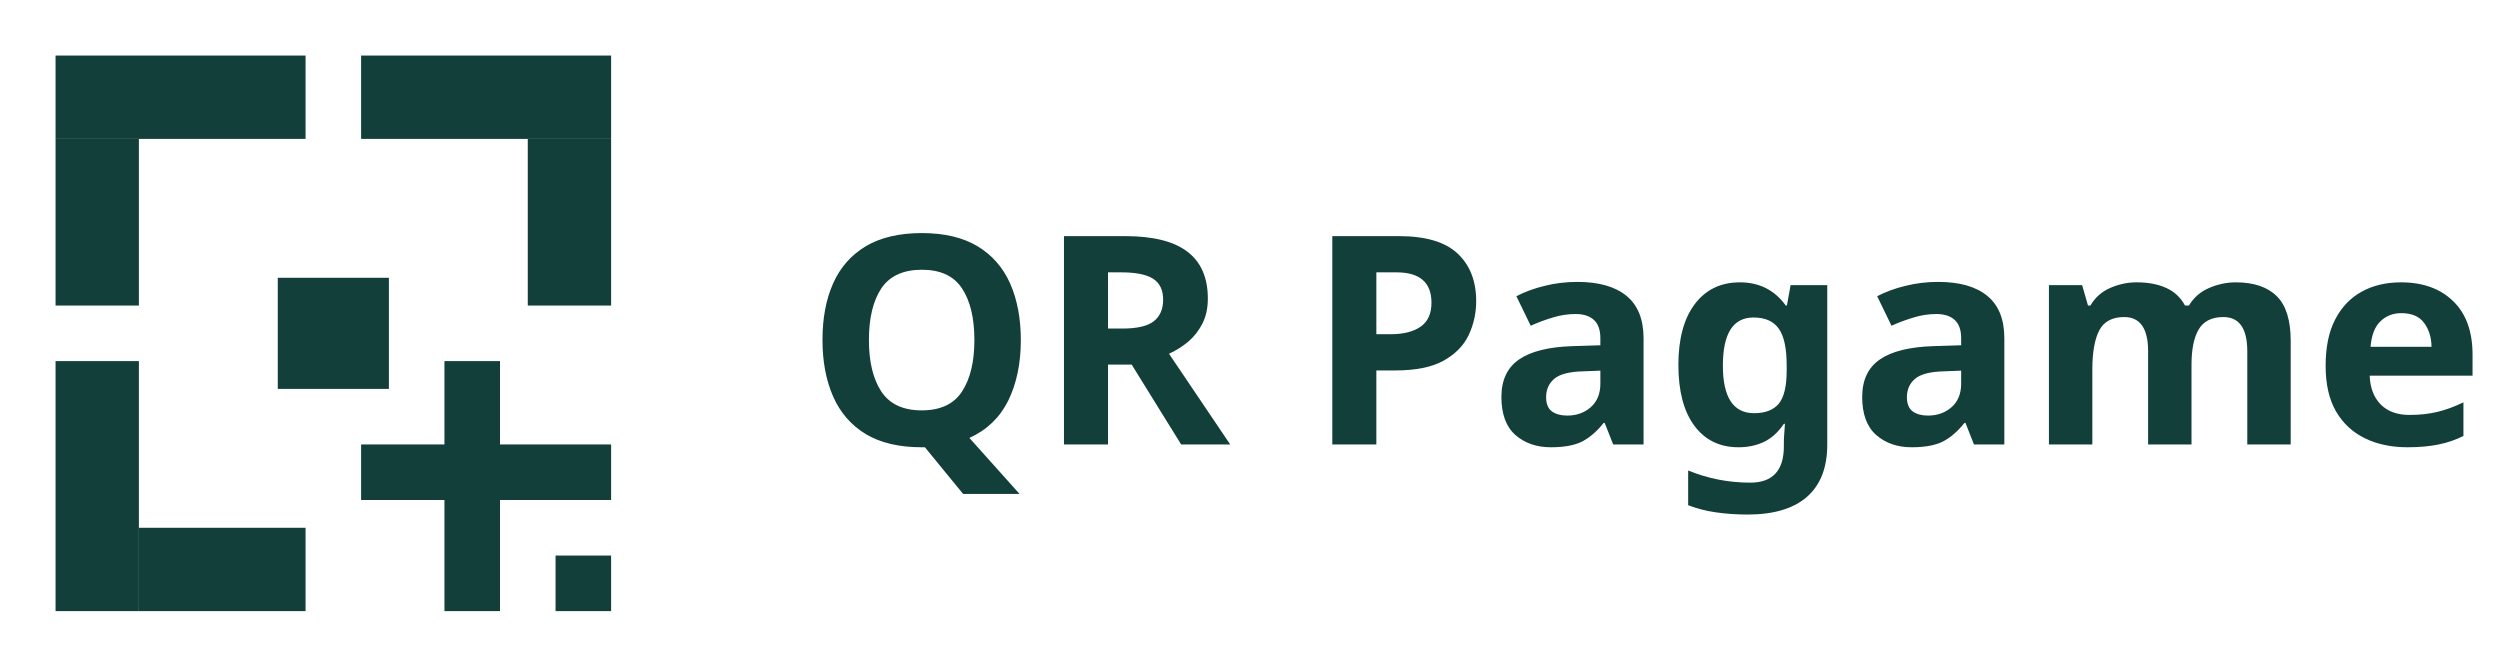
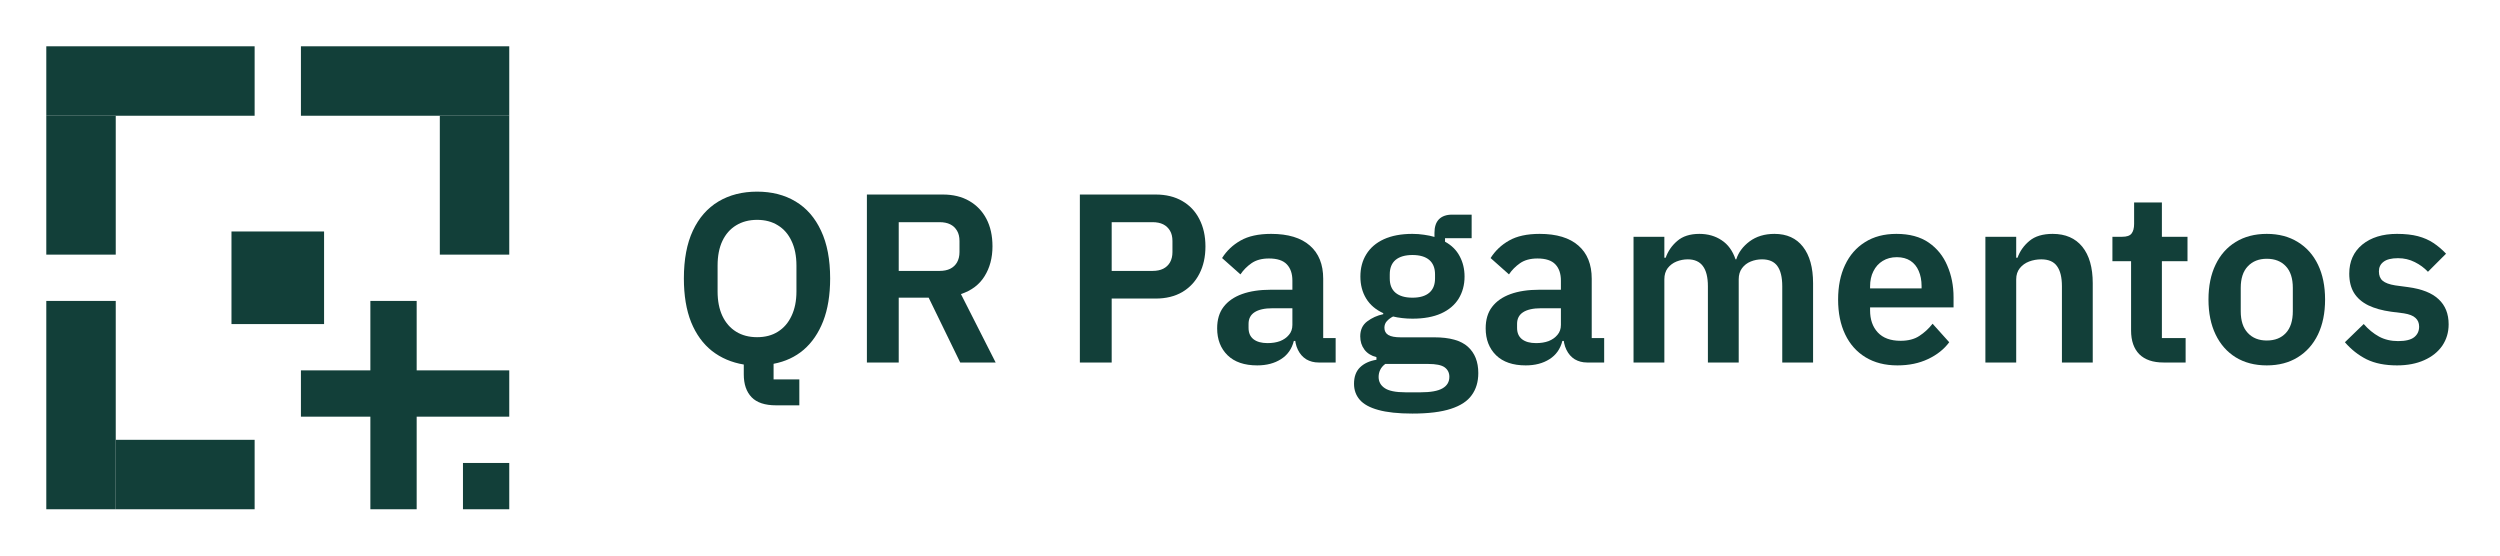
- <svg xmlns="http://www.w3.org/2000/svg" data-brand-identity="compact-role-lockup" viewBox="0 0 180 48" fill="#123f39">
+ <svg xmlns="http://www.w3.org/2000/svg" xmlns:xlink="http://www.w3.org/1999/xlink" data-brand-identity="compact-role-lockup" viewBox="0 0 216 48" fill="#123f39">
+   <defs>
+     <g>
+       <g id="glyph-0-0">
+         <path d="M 13.828 1.828 L 13.828 4.625 L 11.312 4.625 C 10.113 4.625 9.234 4.332 8.672 3.75 C 8.109 3.164 7.828 2.344 7.828 1.281 L 7.828 0.219 C 6.516 0 5.367 -0.488 4.391 -1.25 C 3.422 -2.02 2.672 -3.055 2.141 -4.359 C 1.617 -5.672 1.359 -7.242 1.359 -9.078 C 1.359 -11.129 1.68 -12.848 2.328 -14.234 C 2.984 -15.629 3.906 -16.68 5.094 -17.391 C 6.281 -18.098 7.672 -18.453 9.266 -18.453 C 10.859 -18.453 12.242 -18.098 13.422 -17.391 C 14.609 -16.68 15.523 -15.629 16.172 -14.234 C 16.828 -12.848 17.156 -11.129 17.156 -9.078 C 17.156 -7.297 16.906 -5.758 16.406 -4.469 C 15.906 -3.188 15.203 -2.156 14.297 -1.375 C 13.391 -0.602 12.305 -0.098 11.047 0.141 L 11.047 1.828 Z M 9.266 -2.734 C 10.141 -2.734 10.891 -2.93 11.516 -3.328 C 12.148 -3.723 12.641 -4.289 12.984 -5.031 C 13.336 -5.77 13.516 -6.648 13.516 -7.672 L 13.516 -10.469 C 13.516 -11.508 13.336 -12.395 12.984 -13.125 C 12.641 -13.863 12.148 -14.426 11.516 -14.812 C 10.891 -15.207 10.141 -15.406 9.266 -15.406 C 8.398 -15.406 7.645 -15.207 7 -14.812 C 6.363 -14.426 5.867 -13.863 5.516 -13.125 C 5.172 -12.395 5 -11.508 5 -10.469 L 5 -7.672 C 5 -6.648 5.172 -5.77 5.516 -5.031 C 5.867 -4.289 6.363 -3.723 7 -3.328 C 7.645 -2.93 8.398 -2.734 9.266 -2.734 Z M 9.266 -2.734 " />
+       </g>
+       <g id="glyph-0-1">
+         <path d="M 5.562 -7 L 5.562 0 L 2.125 0 L 2.125 -18.141 L 10.328 -18.141 C 11.43 -18.141 12.379 -17.91 13.172 -17.453 C 13.973 -16.992 14.594 -16.348 15.031 -15.516 C 15.469 -14.68 15.688 -13.691 15.688 -12.547 C 15.688 -11.297 15.398 -10.219 14.828 -9.312 C 14.266 -8.406 13.414 -7.766 12.281 -7.391 L 16.031 0 L 12.203 0 L 8.797 -7 Z M 5.562 -9.891 L 9.969 -9.891 C 10.426 -9.891 10.812 -9.969 11.125 -10.125 C 11.438 -10.281 11.68 -10.508 11.859 -10.812 C 12.035 -11.125 12.125 -11.492 12.125 -11.922 L 12.125 -13.125 C 12.125 -13.57 12.035 -13.941 11.859 -14.234 C 11.68 -14.535 11.438 -14.766 11.125 -14.922 C 10.812 -15.078 10.426 -15.156 9.969 -15.156 L 5.562 -15.156 Z M 5.562 -9.891 " />
+       </g>
+       <g id="glyph-0-2">
+ </g>
+       <g id="glyph-0-3">
+         <path d="M 5.562 0 L 2.125 0 L 2.125 -18.141 L 10.312 -18.141 C 11.426 -18.141 12.383 -17.906 13.188 -17.438 C 13.988 -16.977 14.602 -16.328 15.031 -15.484 C 15.469 -14.641 15.688 -13.656 15.688 -12.531 C 15.688 -11.406 15.469 -10.422 15.031 -9.578 C 14.602 -8.742 13.988 -8.086 13.188 -7.609 C 12.383 -7.141 11.426 -6.906 10.312 -6.906 L 5.562 -6.906 Z M 5.562 -15.156 L 5.562 -9.891 L 9.969 -9.891 C 10.426 -9.891 10.812 -9.969 11.125 -10.125 C 11.438 -10.281 11.68 -10.508 11.859 -10.812 C 12.035 -11.125 12.125 -11.492 12.125 -11.922 L 12.125 -13.125 C 12.125 -13.57 12.035 -13.941 11.859 -14.234 C 11.68 -14.535 11.438 -14.766 11.125 -14.922 C 10.812 -15.078 10.426 -15.156 9.969 -15.156 Z M 5.562 -15.156 " />
+       </g>
+       <g id="glyph-0-4">
+         <path d="M 13.75 0 L 11.906 0 C 11.414 0 10.973 -0.113 10.578 -0.344 C 10.191 -0.582 9.891 -0.926 9.672 -1.375 C 9.453 -1.82 9.344 -2.348 9.344 -2.953 L 9.344 -3.25 L 10.172 -2.328 L 9.234 -2.328 C 9.016 -1.461 8.551 -0.805 7.844 -0.359 C 7.145 0.086 6.289 0.312 5.281 0.312 C 3.895 0.312 2.828 -0.051 2.078 -0.781 C 1.328 -1.52 0.953 -2.488 0.953 -3.688 C 0.953 -4.625 1.18 -5.395 1.641 -6 C 2.109 -6.613 2.773 -7.078 3.641 -7.391 C 4.504 -7.703 5.547 -7.859 6.766 -7.859 L 9.078 -7.859 L 9.078 -8.844 C 9.078 -9.594 8.879 -10.176 8.484 -10.594 C 8.086 -11.02 7.441 -11.234 6.547 -11.234 C 5.773 -11.234 5.145 -11.062 4.656 -10.719 C 4.176 -10.383 3.781 -9.984 3.469 -9.516 L 1.484 -11.281 C 1.984 -12.07 2.648 -12.703 3.484 -13.172 C 4.316 -13.648 5.414 -13.891 6.781 -13.891 C 8.613 -13.891 10.008 -13.469 10.969 -12.625 C 11.926 -11.789 12.406 -10.598 12.406 -9.047 L 12.406 -2.641 L 13.75 -2.641 Z M 9.078 -5.859 L 6.938 -5.859 C 6.07 -5.859 5.422 -5.711 4.984 -5.422 C 4.555 -5.141 4.344 -4.723 4.344 -4.172 L 4.344 -3.734 C 4.344 -3.203 4.52 -2.797 4.875 -2.516 C 5.238 -2.234 5.742 -2.094 6.391 -2.094 C 6.898 -2.094 7.352 -2.164 7.75 -2.312 C 8.145 -2.469 8.461 -2.691 8.703 -2.984 C 8.953 -3.273 9.078 -3.633 9.078 -4.062 Z M 9.078 -5.859 " />
+       </g>
+       <g id="glyph-0-5">
+         <path d="M 14.156 1.141 C 14.156 2.078 13.922 2.867 13.453 3.516 C 12.992 4.172 12.242 4.664 11.203 5 C 10.16 5.344 8.77 5.516 7.031 5.516 C 5.508 5.516 4.285 5.383 3.359 5.125 C 2.441 4.875 1.773 4.508 1.359 4.031 C 0.941 3.551 0.734 2.973 0.734 2.297 C 0.734 1.547 0.945 0.957 1.375 0.531 C 1.812 0.102 2.406 -0.172 3.156 -0.297 L 3.156 -0.578 C 2.594 -0.723 2.16 -0.992 1.859 -1.391 C 1.555 -1.797 1.406 -2.273 1.406 -2.828 C 1.406 -3.523 1.656 -4.062 2.156 -4.438 C 2.664 -4.82 3.242 -5.082 3.891 -5.219 L 3.891 -5.328 C 3.078 -5.703 2.461 -6.227 2.047 -6.906 C 1.629 -7.594 1.422 -8.383 1.422 -9.281 C 1.422 -10.195 1.633 -11 2.062 -11.688 C 2.488 -12.383 3.117 -12.926 3.953 -13.312 C 4.797 -13.695 5.82 -13.891 7.031 -13.891 C 7.477 -13.891 7.898 -13.859 8.297 -13.797 C 8.703 -13.742 9.078 -13.664 9.422 -13.562 L 9.422 -14 C 9.422 -14.645 9.582 -15.133 9.906 -15.469 C 10.238 -15.801 10.711 -15.969 11.328 -15.969 L 13.438 -15.969 L 13.438 -13.422 L 10.562 -13.422 L 10.562 -13.047 C 11.27 -12.66 11.797 -12.141 12.141 -11.484 C 12.492 -10.836 12.672 -10.102 12.672 -9.281 C 12.672 -8.383 12.457 -7.586 12.031 -6.891 C 11.602 -6.203 10.973 -5.672 10.141 -5.297 C 9.305 -4.922 8.273 -4.734 7.047 -4.734 C 6.66 -4.734 6.289 -4.754 5.938 -4.797 C 5.582 -4.836 5.254 -4.895 4.953 -4.969 C 4.703 -4.844 4.484 -4.68 4.297 -4.484 C 4.109 -4.285 4.016 -4.039 4.016 -3.75 C 4.016 -3.406 4.156 -3.145 4.438 -2.969 C 4.727 -2.801 5.176 -2.719 5.781 -2.719 L 9.406 -2.719 C 11.07 -2.719 12.281 -2.379 13.031 -1.703 C 13.781 -1.023 14.156 -0.078 14.156 1.141 Z M 11.031 1.547 C 11.031 1.109 10.859 0.766 10.516 0.516 C 10.172 0.273 9.578 0.156 8.734 0.156 L 4.109 0.156 C 3.859 0.344 3.676 0.555 3.562 0.797 C 3.445 1.035 3.391 1.289 3.391 1.562 C 3.391 2.07 3.609 2.473 4.047 2.766 C 4.484 3.066 5.227 3.219 6.281 3.219 L 7.938 3.219 C 9.008 3.219 9.789 3.078 10.281 2.797 C 10.781 2.516 11.031 2.098 11.031 1.547 Z M 7.047 -7 C 7.836 -7 8.441 -7.176 8.859 -7.531 C 9.273 -7.883 9.484 -8.398 9.484 -9.078 L 9.484 -9.516 C 9.484 -10.203 9.273 -10.723 8.859 -11.078 C 8.441 -11.43 7.836 -11.609 7.047 -11.609 C 6.254 -11.609 5.645 -11.43 5.219 -11.078 C 4.801 -10.723 4.594 -10.203 4.594 -9.516 L 4.594 -9.078 C 4.594 -8.398 4.801 -7.883 5.219 -7.531 C 5.645 -7.176 6.254 -7 7.047 -7 Z M 7.047 -7 " />
+       </g>
+       <g id="glyph-0-6">
+         <path d="M 5.25 0 L 1.922 0 L 1.922 -13.578 L 5.25 -13.578 L 5.25 -11.312 L 5.391 -11.312 C 5.641 -12.02 6.055 -12.625 6.641 -13.125 C 7.223 -13.633 8.02 -13.891 9.031 -13.891 C 9.957 -13.891 10.758 -13.66 11.438 -13.203 C 12.125 -12.754 12.625 -12.066 12.938 -11.141 L 13.016 -11.141 C 13.254 -11.891 13.734 -12.535 14.453 -13.078 C 15.18 -13.617 16.078 -13.891 17.141 -13.891 C 18.473 -13.891 19.5 -13.426 20.219 -12.5 C 20.945 -11.57 21.312 -10.258 21.312 -8.562 L 21.312 0 L 17.984 0 L 17.984 -8.234 C 17.984 -9.211 17.805 -9.941 17.453 -10.422 C 17.109 -10.898 16.555 -11.141 15.797 -11.141 C 15.367 -11.141 14.961 -11.062 14.578 -10.906 C 14.191 -10.75 13.879 -10.508 13.641 -10.188 C 13.398 -9.863 13.281 -9.461 13.281 -8.984 L 13.281 0 L 9.953 0 L 9.953 -8.234 C 9.953 -9.211 9.77 -9.941 9.406 -10.422 C 9.051 -10.898 8.508 -11.141 7.781 -11.141 C 7.363 -11.141 6.957 -11.062 6.562 -10.906 C 6.176 -10.75 5.859 -10.508 5.609 -10.188 C 5.367 -9.863 5.25 -9.461 5.25 -8.984 Z M 5.25 0 " />
+       </g>
+       <g id="glyph-0-7">
+         <path d="M 7.422 0.312 C 6.086 0.312 4.941 0.02 3.984 -0.562 C 3.023 -1.145 2.289 -1.969 1.781 -3.031 C 1.27 -4.094 1.016 -5.348 1.016 -6.797 C 1.016 -8.234 1.266 -9.477 1.766 -10.531 C 2.266 -11.594 2.984 -12.414 3.922 -13 C 4.859 -13.594 5.988 -13.891 7.312 -13.891 C 8.727 -13.891 9.891 -13.578 10.797 -12.953 C 11.703 -12.328 12.375 -11.492 12.812 -10.453 C 13.258 -9.422 13.484 -8.285 13.484 -7.047 L 13.484 -5.953 L 4.469 -5.953 L 4.469 -5.625 C 4.469 -4.645 4.742 -3.852 5.297 -3.25 C 5.859 -2.645 6.68 -2.344 7.766 -2.344 C 8.586 -2.344 9.266 -2.52 9.797 -2.875 C 10.336 -3.227 10.812 -3.664 11.219 -4.188 L 13.016 -2.188 C 12.461 -1.438 11.703 -0.832 10.734 -0.375 C 9.773 0.082 8.672 0.312 7.422 0.312 Z M 7.359 -11.375 C 6.773 -11.375 6.266 -11.238 5.828 -10.969 C 5.398 -10.707 5.066 -10.336 4.828 -9.859 C 4.586 -9.391 4.469 -8.836 4.469 -8.203 L 4.469 -8 L 10.031 -8 L 10.031 -8.25 C 10.031 -8.875 9.926 -9.422 9.719 -9.891 C 9.52 -10.359 9.223 -10.723 8.828 -10.984 C 8.43 -11.242 7.941 -11.375 7.359 -11.375 Z M 7.359 -11.375 " />
+       </g>
+       <g id="glyph-0-8">
+         <path d="M 5.25 0 L 1.922 0 L 1.922 -13.578 L 5.25 -13.578 L 5.25 -11.312 L 5.391 -11.312 C 5.648 -12.031 6.082 -12.641 6.688 -13.141 C 7.289 -13.641 8.125 -13.891 9.188 -13.891 C 10.57 -13.891 11.641 -13.426 12.391 -12.5 C 13.141 -11.57 13.516 -10.258 13.516 -8.562 L 13.516 0 L 10.188 0 L 10.188 -8.234 C 10.188 -9.203 10.008 -9.926 9.656 -10.406 C 9.312 -10.895 8.742 -11.141 7.953 -11.141 C 7.492 -11.141 7.055 -11.062 6.641 -10.906 C 6.234 -10.75 5.898 -10.508 5.641 -10.188 C 5.379 -9.863 5.25 -9.461 5.25 -8.984 Z M 5.25 0 " />
+       </g>
+       <g id="glyph-0-9">
+         <path d="M 8.547 0 L 6.156 0 C 5.02 0 4.148 -0.297 3.547 -0.891 C 2.953 -1.492 2.656 -2.348 2.656 -3.453 L 2.656 -10.938 L 0.641 -10.938 L 0.641 -13.578 L 1.688 -13.578 C 2.188 -13.578 2.523 -13.691 2.703 -13.922 C 2.891 -14.16 2.984 -14.508 2.984 -14.969 L 2.984 -17.281 L 5.984 -17.281 L 5.984 -13.578 L 8.75 -13.578 L 8.75 -10.938 L 5.984 -10.938 L 5.984 -2.641 L 8.547 -2.641 Z M 8.547 0 " />
+       </g>
+       <g id="glyph-0-10">
+         <path d="M 7.312 0.312 C 6.02 0.312 4.898 0.02 3.953 -0.562 C 3.016 -1.145 2.289 -1.969 1.781 -3.031 C 1.27 -4.094 1.016 -5.348 1.016 -6.797 C 1.016 -8.254 1.27 -9.508 1.781 -10.562 C 2.289 -11.625 3.016 -12.441 3.953 -13.016 C 4.898 -13.598 6.02 -13.891 7.312 -13.891 C 8.602 -13.891 9.719 -13.598 10.656 -13.016 C 11.602 -12.441 12.332 -11.625 12.844 -10.562 C 13.352 -9.508 13.609 -8.254 13.609 -6.797 C 13.609 -5.348 13.352 -4.094 12.844 -3.031 C 12.332 -1.969 11.602 -1.145 10.656 -0.562 C 9.719 0.02 8.602 0.312 7.312 0.312 Z M 7.312 -2.375 C 8.188 -2.375 8.875 -2.645 9.375 -3.188 C 9.875 -3.727 10.125 -4.508 10.125 -5.531 L 10.125 -8.062 C 10.125 -9.082 9.875 -9.859 9.375 -10.391 C 8.875 -10.93 8.188 -11.203 7.312 -11.203 C 6.457 -11.203 5.773 -10.93 5.266 -10.391 C 4.754 -9.859 4.5 -9.082 4.5 -8.062 L 4.5 -5.531 C 4.5 -4.508 4.754 -3.727 5.266 -3.188 C 5.773 -2.645 6.457 -2.375 7.312 -2.375 Z M 7.312 -2.375 " />
+       </g>
+       <g id="glyph-0-11">
+         <path d="M 6.375 0.312 C 5.082 0.312 3.988 0.094 3.094 -0.344 C 2.207 -0.789 1.426 -1.406 0.75 -2.188 L 2.781 -4.156 C 3.281 -3.582 3.832 -3.129 4.438 -2.797 C 5.039 -2.473 5.727 -2.312 6.5 -2.312 C 7.301 -2.312 7.879 -2.453 8.234 -2.734 C 8.586 -3.016 8.766 -3.395 8.766 -3.875 C 8.766 -4.27 8.633 -4.582 8.375 -4.812 C 8.125 -5.051 7.703 -5.219 7.109 -5.312 L 5.75 -5.484 C 4.781 -5.617 3.957 -5.848 3.281 -6.172 C 2.602 -6.504 2.086 -6.953 1.734 -7.516 C 1.391 -8.078 1.219 -8.77 1.219 -9.594 C 1.219 -10.914 1.688 -11.961 2.625 -12.734 C 3.57 -13.504 4.82 -13.891 6.375 -13.891 C 7.258 -13.891 8.016 -13.805 8.641 -13.641 C 9.273 -13.473 9.832 -13.227 10.312 -12.906 C 10.801 -12.582 11.254 -12.195 11.672 -11.75 L 9.719 -9.797 C 9.32 -10.223 8.848 -10.57 8.297 -10.844 C 7.742 -11.125 7.141 -11.266 6.484 -11.266 C 5.773 -11.266 5.254 -11.133 4.922 -10.875 C 4.586 -10.625 4.422 -10.281 4.422 -9.844 C 4.422 -9.395 4.555 -9.055 4.828 -8.828 C 5.098 -8.598 5.551 -8.43 6.188 -8.328 L 7.578 -8.141 C 9.066 -7.941 10.164 -7.504 10.875 -6.828 C 11.594 -6.16 11.953 -5.258 11.953 -4.125 C 11.953 -3.258 11.723 -2.488 11.266 -1.812 C 10.805 -1.145 10.156 -0.625 9.312 -0.25 C 8.477 0.125 7.5 0.312 6.375 0.312 Z M 6.375 0.312 " />
+       </g>
+     </g>
+   </defs>
  <g>
    <rect x="4" y="4" width="18" height="6" />
    <rect x="4" y="10" width="6" height="12" />
    <rect x="26" y="4" width="18" height="6" />
    <rect x="38" y="10" width="6" height="12" />
    <rect x="4" y="26" width="6" height="18" />
    <rect x="10" y="38" width="12" height="6" />
    <rect x="20" y="20" width="8" height="8" />
    <rect x="26" y="32" width="18" height="4" />
    <rect x="32" y="26" width="4" height="18" />
    <rect x="40" y="40" width="4" height="4" />
  </g>
-   <text x="58" y="32" font-family="'IBM Plex Sans',sans-serif" font-size="21" font-weight="600">QR Pagamentos</text>
+   <g transform="translate(58 10) scale(0.8)">
+     <use xlink:href="#glyph-0-0" x="0" y="26.65" />
+     <use xlink:href="#glyph-0-1" x="19" y="26.65" />
+     <use xlink:href="#glyph-0-2" x="36" y="26.65" />
+     <use xlink:href="#glyph-0-3" x="42" y="26.65" />
+     <use xlink:href="#glyph-0-4" x="58" y="26.65" />
+     <use xlink:href="#glyph-0-5" x="73" y="26.65" />
+     <use xlink:href="#glyph-0-4" x="87" y="26.65" />
+     <use xlink:href="#glyph-0-6" x="102" y="26.65" />
+     <use xlink:href="#glyph-0-7" x="125" y="26.65" />
+     <use xlink:href="#glyph-0-8" x="140" y="26.65" />
+     <use xlink:href="#glyph-0-9" x="155" y="26.65" />
+     <use xlink:href="#glyph-0-10" x="165" y="26.65" />
+     <use xlink:href="#glyph-0-11" x="180" y="26.65" />
+   </g>
</svg>
